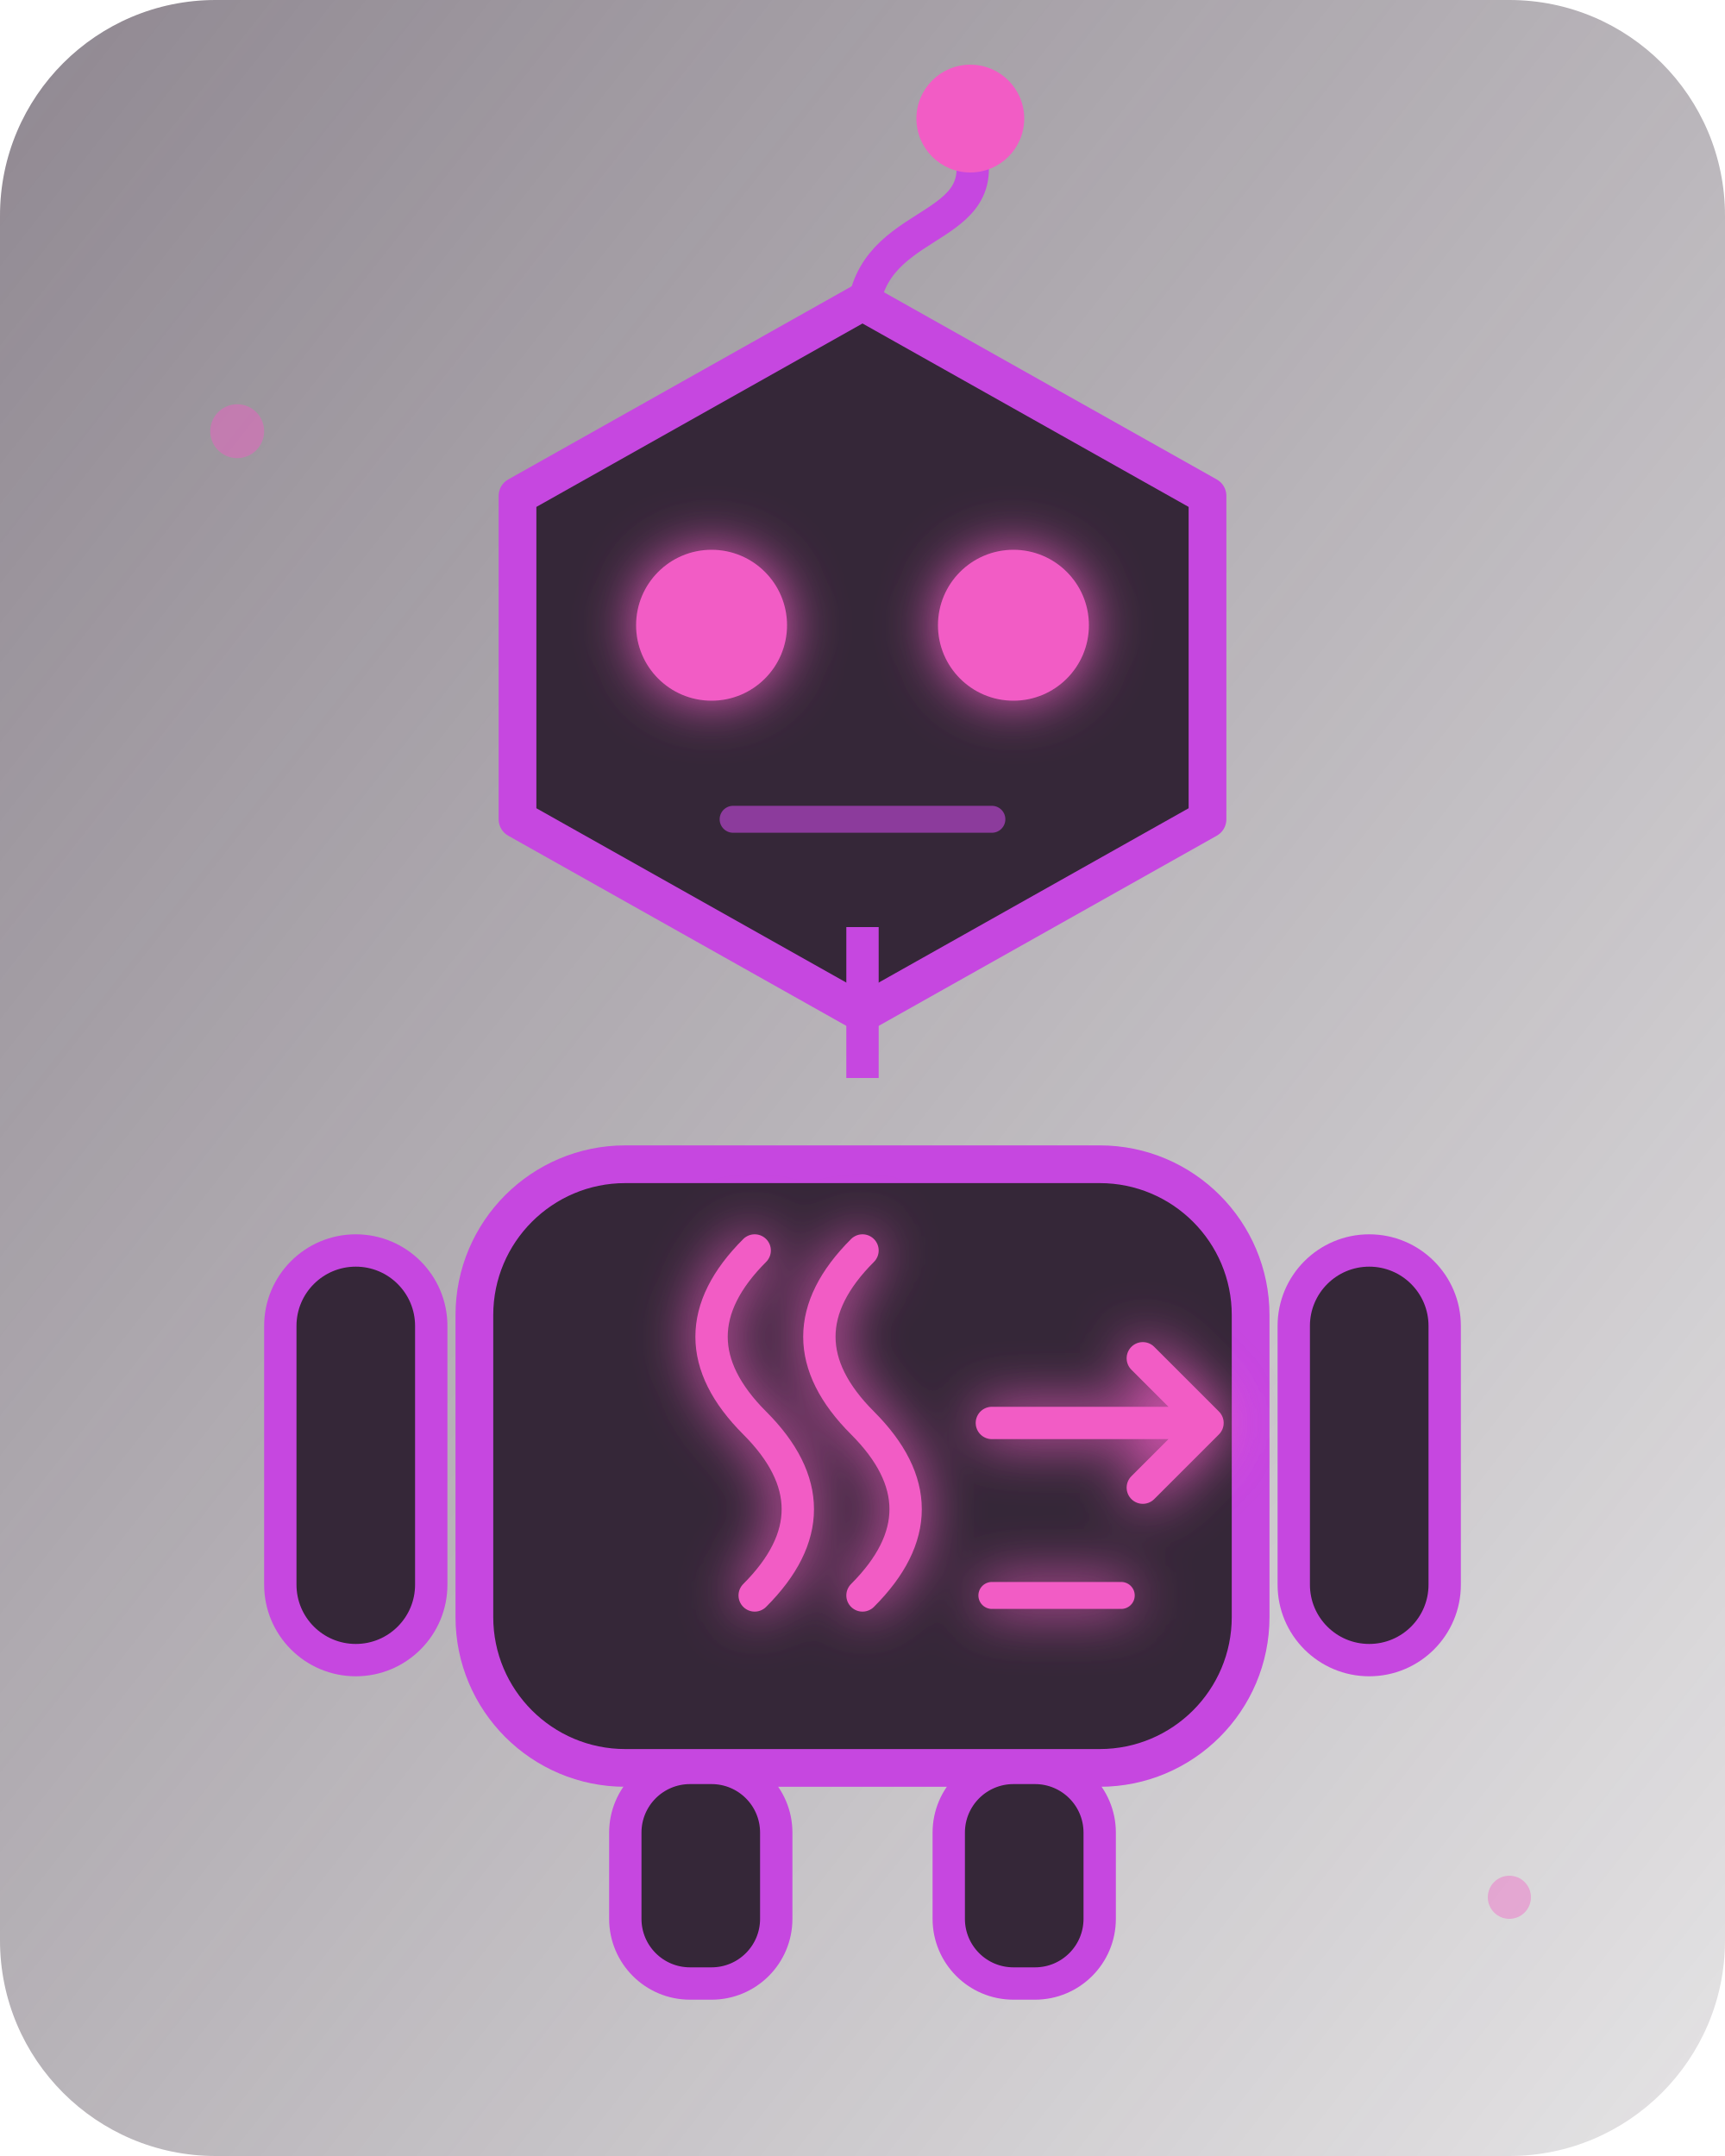
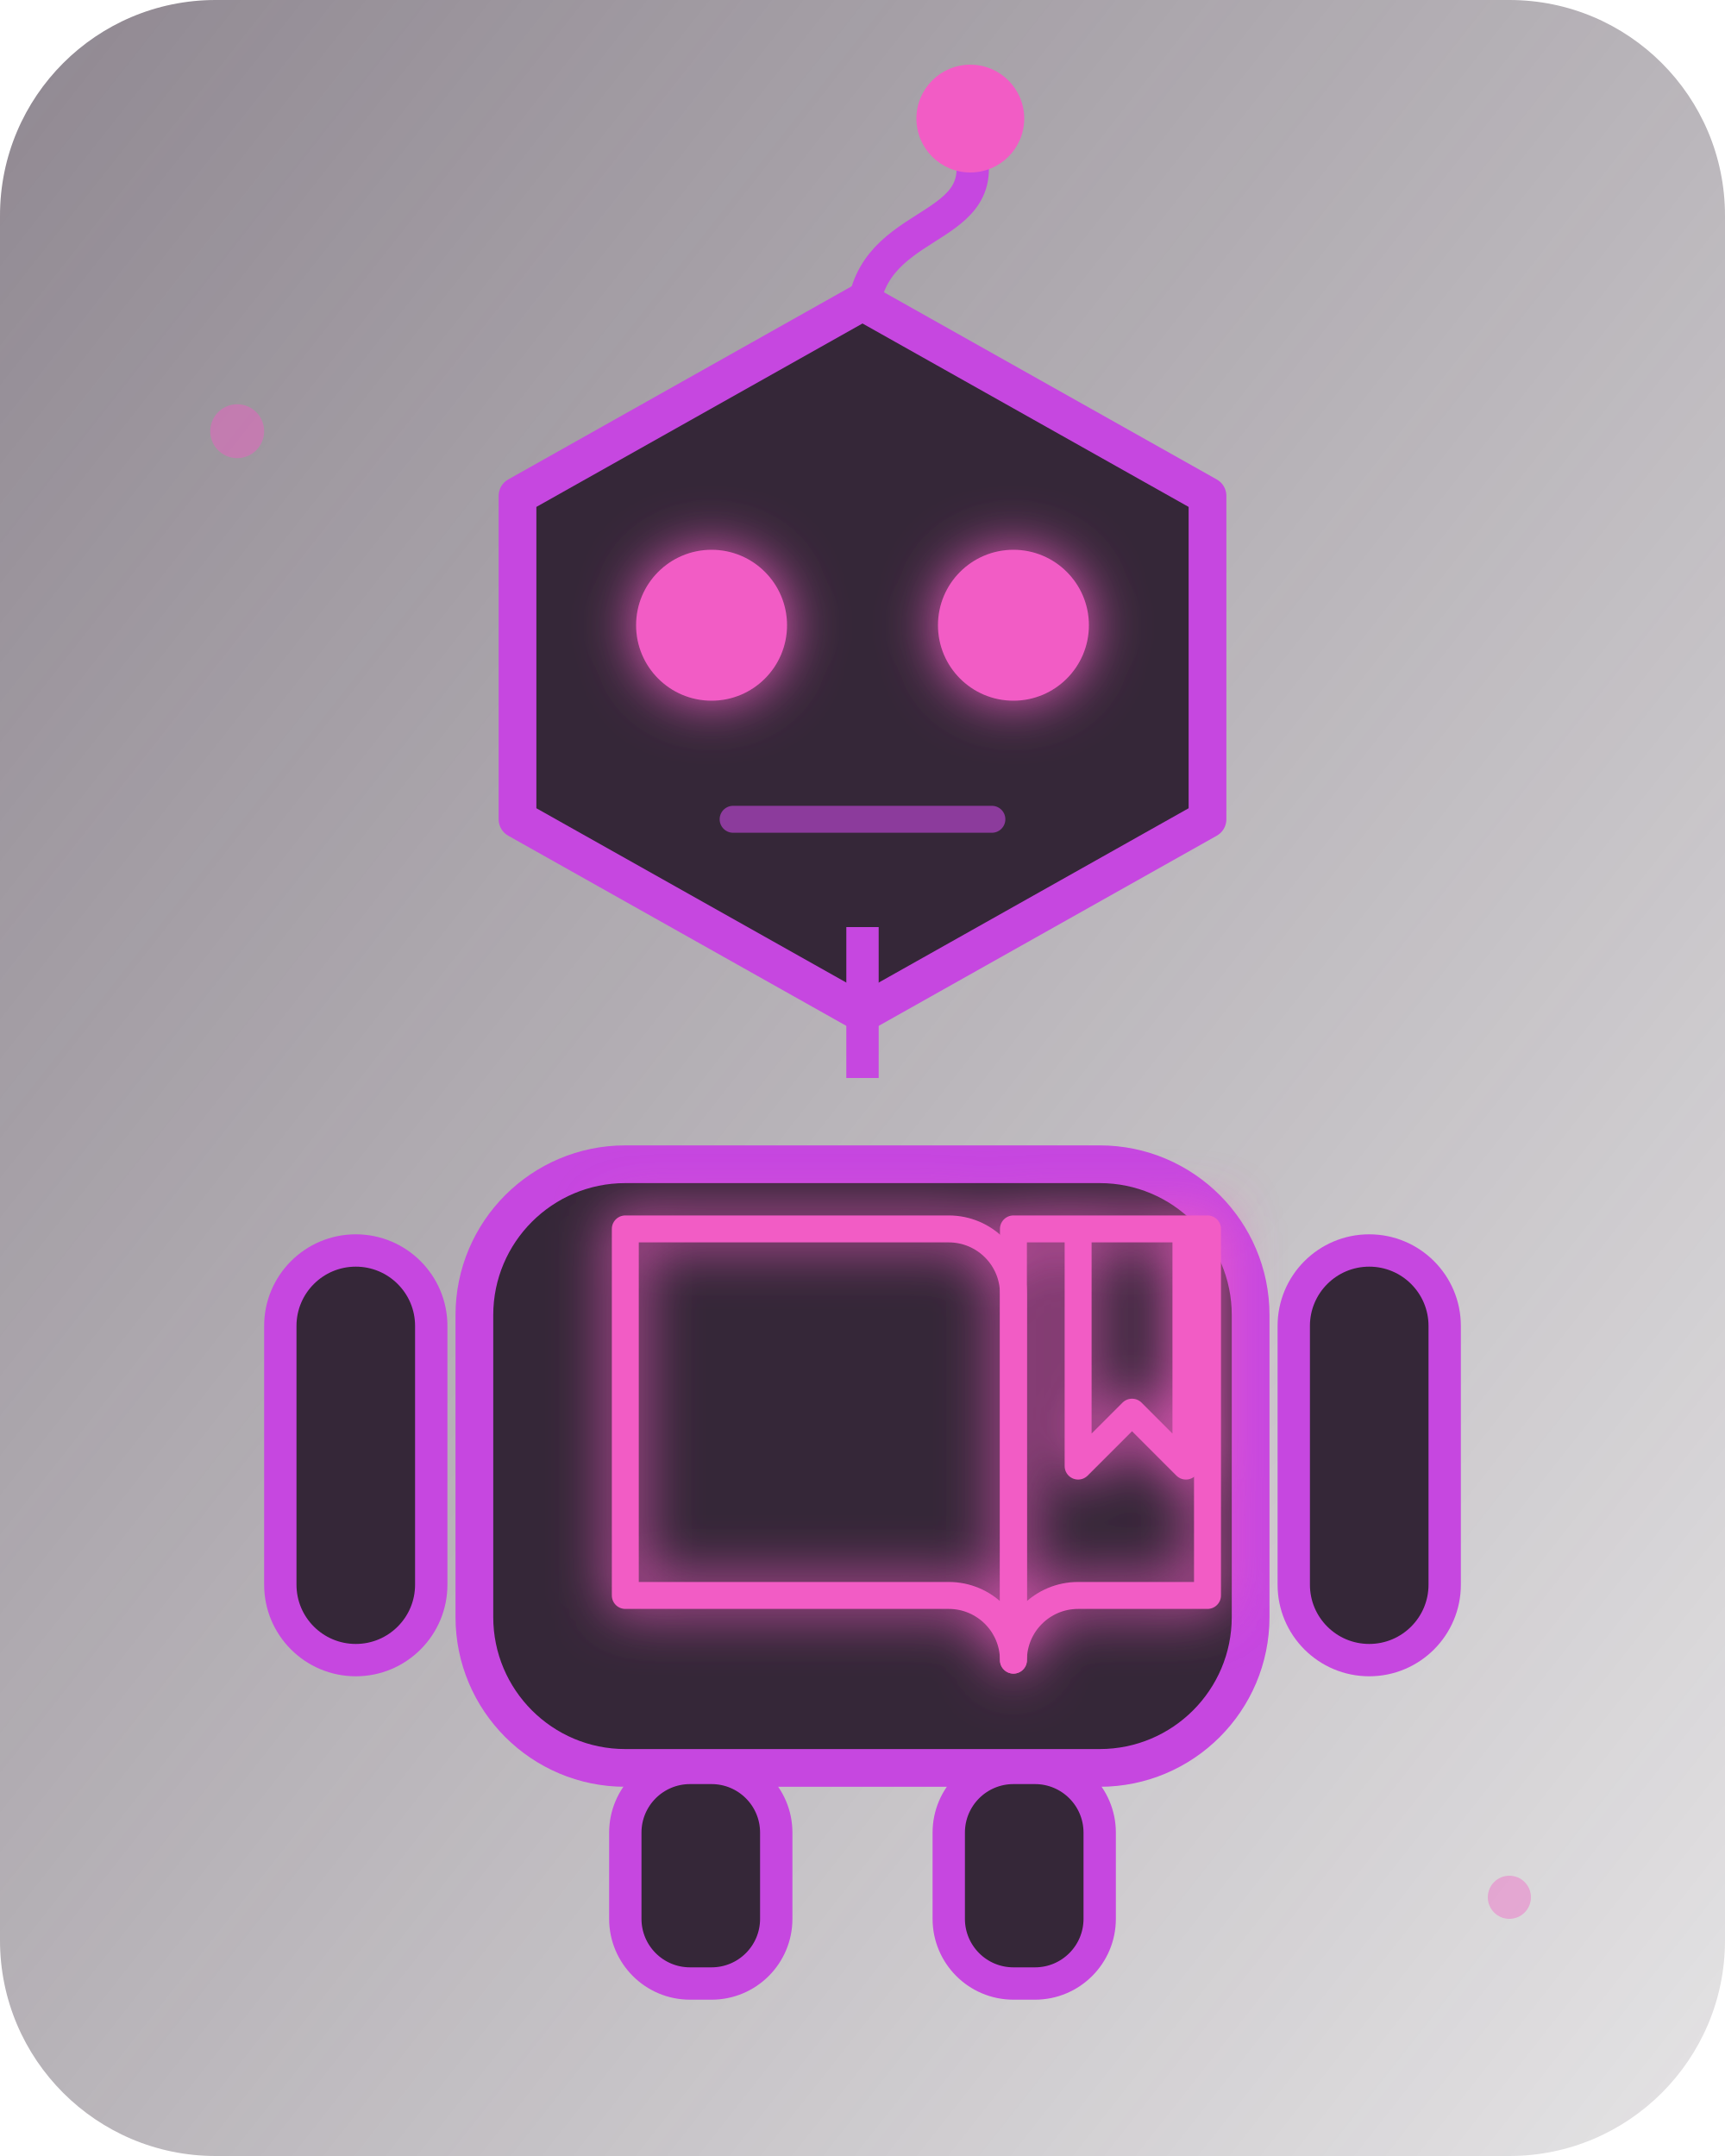
<svg xmlns="http://www.w3.org/2000/svg" viewBox="0 0 160 200" width="160" height="200" role="img" aria-label="Citation Manager robot">
  <defs>
    <linearGradient id="bg" x1="0" y1="0" x2="1" y2="1">
      <stop offset="0%" stop-color="#352738" stop-opacity="0.55" />
      <stop offset="100%" stop-color="#241926" stop-opacity="0.12" />
    </linearGradient>
    <filter id="glow" x="-50%" y="-50%" width="200%" height="200%">
      <feGaussianBlur stdDeviation="2.6" result="b" />
      <feMerge>
        <feMergeNode in="b" />
        <feMergeNode in="SourceGraphic" />
      </feMerge>
    </filter>
  </defs>
  <rect width="160" height="200" rx="20" fill="url(#bg)" />
  <path d="M80 30 C80 20 92 22 90 14" fill="none" stroke="#c647e0" stroke-width="3" stroke-linecap="round" />
  <circle cx="90" cy="11" r="5" fill="#f25cc5">
    <animate attributeName="opacity" values="1;0.4;1" dur="2.6s" repeatCount="indefinite" />
  </circle>
  <path d="M80 28 L112 46 v30 L80 94 L48 76 V46 Z" fill="#352738" stroke="#c647e0" stroke-width="3.5" stroke-linejoin="round" />
  <g filter="url(#glow)">
    <circle cx="66" cy="58" r="7" fill="#f25cc5">
      <animate attributeName="opacity" values="1;0.45;1" dur="3.1s" repeatCount="indefinite" />
    </circle>
    <circle cx="94" cy="58" r="7" fill="#f25cc5">
      <animate attributeName="opacity" values="1;0.45;1" dur="3.1s" repeatCount="indefinite" />
    </circle>
  </g>
  <path d="M68 76 h24" stroke="#c647e0" stroke-width="2.5" stroke-linecap="round" opacity="0.6" />
  <path d="M80 86 v14" stroke="#c647e0" stroke-width="3" />
  <rect x="44" y="108" width="72" height="56" rx="14" fill="#352738" stroke="#c647e0" stroke-width="3.5" />
  <g filter="url(#glow)">
-     <path d="M70 116 q-8 8 0 16 q8 8 0 16" fill="none" stroke="#f25cc5" stroke-width="3" stroke-linecap="round" />
-     <path d="M80 116 q-8 8 0 16 q8 8 0 16" fill="none" stroke="#f25cc5" stroke-width="3" stroke-linecap="round" />
-     <path d="M92 132 h20 m-6 -6 l6 6 l-6 6" fill="none" stroke="#f25cc5" stroke-width="3" stroke-linecap="round" stroke-linejoin="round" />
-     <path d="M92 148 h12" stroke="#f25cc5" stroke-width="2.5" stroke-linecap="round" />
+     <path d="M58 114 h30 a6 6 0 0 1 6 6 v34 a6 6 0 0 0 -6 -6 h-30z" fill="none" stroke="#f25cc5" stroke-width="2.5" stroke-linejoin="round" />
+     <path d="M112 114 h-18 v40 a6 6 0 0 1 6 -6 h12z" fill="none" stroke="#f25cc5" stroke-width="2.5" stroke-linejoin="round" />
+     <path d="M100 114 v22 l5 -5 l5 5 v-22" fill="none" stroke="#f25cc5" stroke-width="2.5" stroke-linejoin="round" />
  </g>
  <rect x="26" y="116" width="14" height="38" rx="7" fill="#352738" stroke="#c647e0" stroke-width="3" />
  <rect x="120" y="116" width="14" height="38" rx="7" fill="#352738" stroke="#c647e0" stroke-width="3" />
  <rect x="58" y="164" width="14" height="20" rx="6" fill="#352738" stroke="#c647e0" stroke-width="3" />
  <rect x="88" y="164" width="14" height="20" rx="6" fill="#352738" stroke="#c647e0" stroke-width="3" />
  <circle cx="22" cy="40" r="2.5" fill="#f25cc5" opacity="0.45">
    <animate attributeName="opacity" values="0.45;0.1;0.45" dur="3.6s" repeatCount="indefinite" />
  </circle>
  <circle cx="140" cy="176" r="2" fill="#f25cc5" opacity="0.4" />
</svg>
